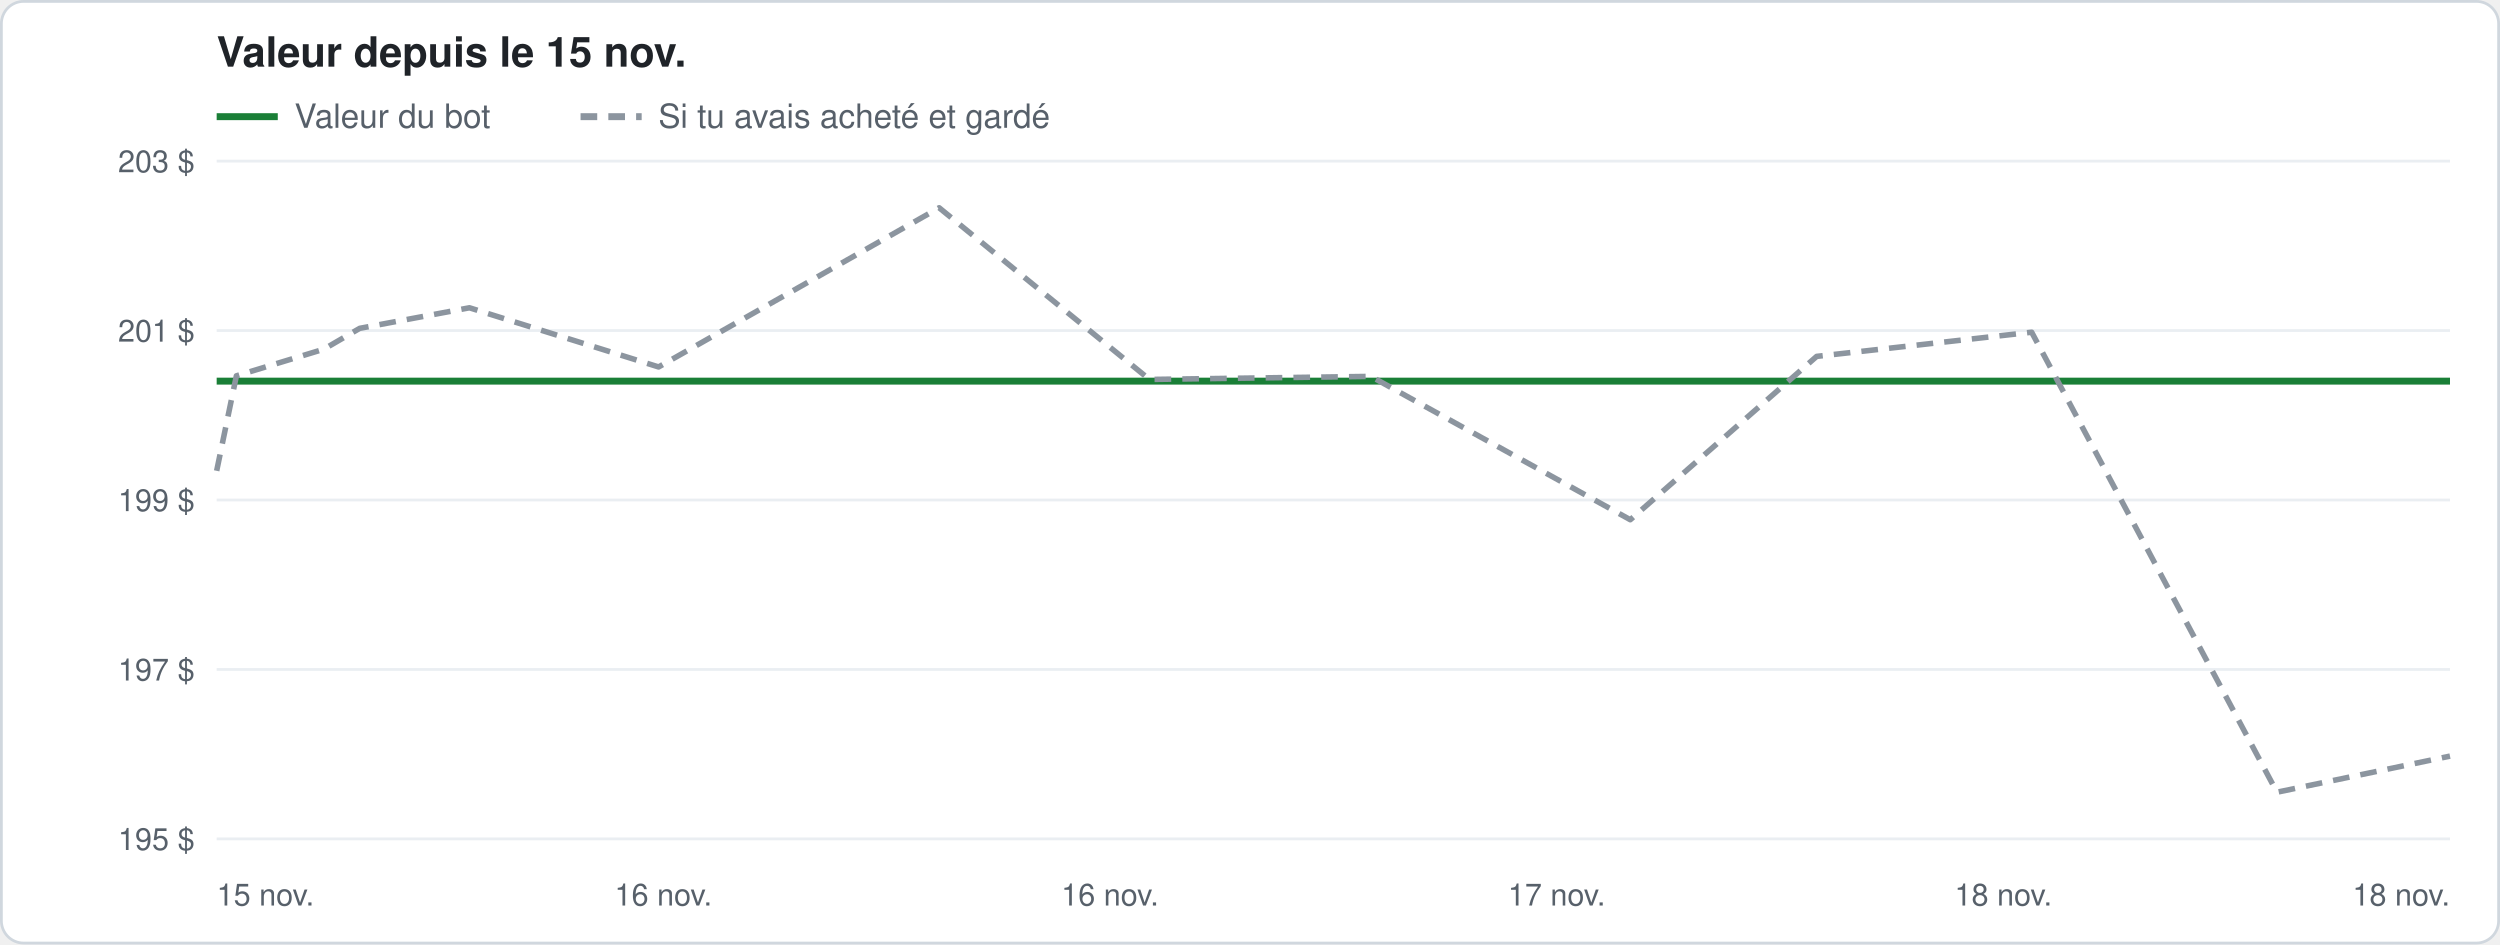
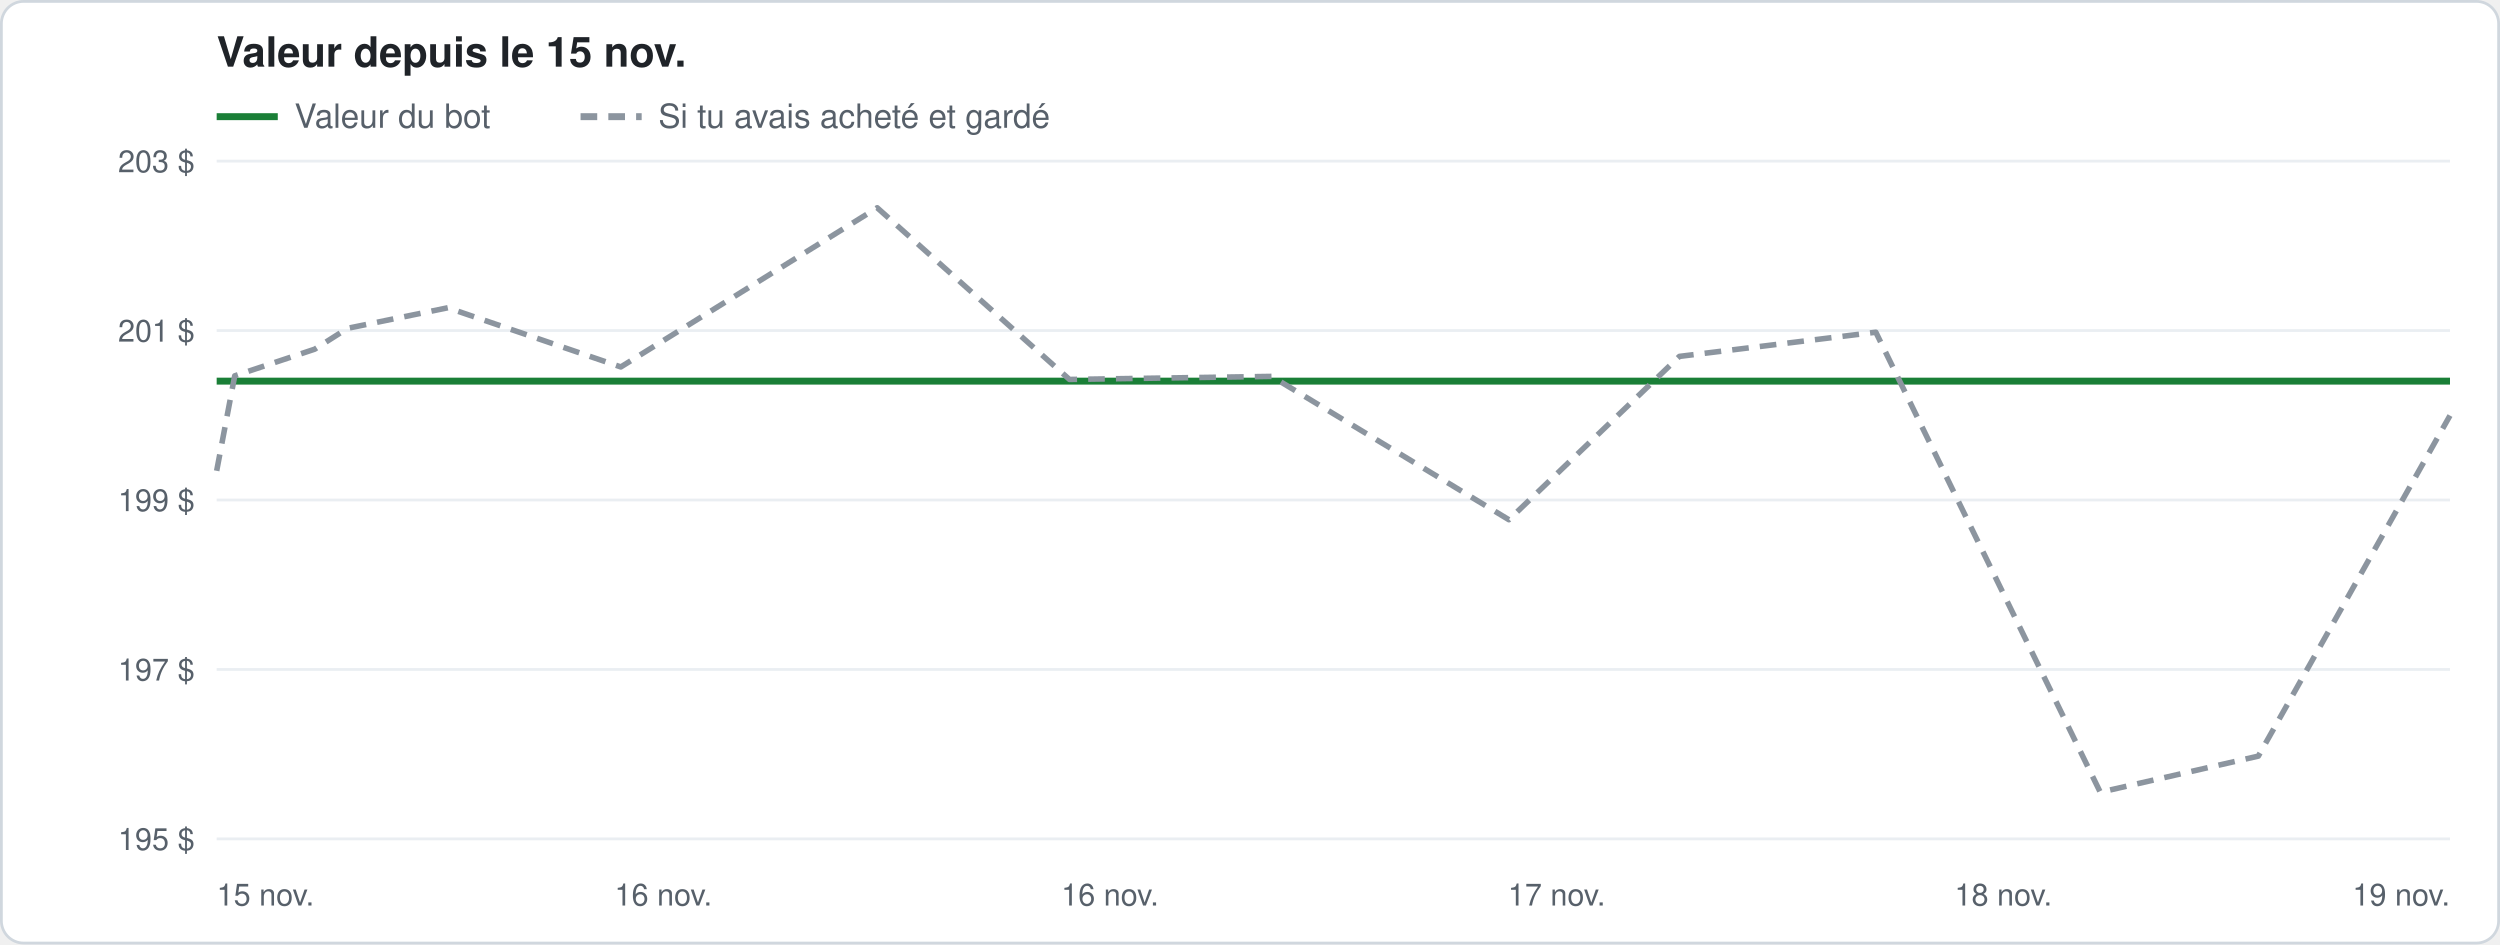
<svg xmlns="http://www.w3.org/2000/svg" width="900" height="340" viewBox="0 0 900 340" font-family="-apple-system, Segoe UI, Helvetica, Arial, sans-serif">
  <rect x="0.5" y="0.5" width="899" height="339" rx="8" fill="#ffffff" stroke="#d0d7de" />
  <text x="78" y="24" font-size="15" font-weight="600" fill="#1f2328">Valeur depuis le 15 nov.</text>
  <line x1="78" y1="42" x2="100" y2="42" stroke="#1a7f37" stroke-width="2.5" />
  <text x="106" y="46" font-size="12" fill="#57606a">Valeur du bot</text>
  <line x1="209" y1="42" x2="231" y2="42" stroke="#8c959f" stroke-width="2.5" stroke-dasharray="6 4" />
  <text x="237" y="46" font-size="12" fill="#57606a">Si tu avais acheté et gardé</text>
  <line x1="78" y1="302.0" x2="882" y2="302.0" stroke="#eaeef2" />
  <text x="70" y="306.0" font-size="11" fill="#57606a" text-anchor="end">195 $</text>
  <line x1="78" y1="241.0" x2="882" y2="241.0" stroke="#eaeef2" />
  <text x="70" y="245.0" font-size="11" fill="#57606a" text-anchor="end">197 $</text>
  <line x1="78" y1="180.0" x2="882" y2="180.0" stroke="#eaeef2" />
  <text x="70" y="184.0" font-size="11" fill="#57606a" text-anchor="end">199 $</text>
  <line x1="78" y1="119.0" x2="882" y2="119.0" stroke="#eaeef2" />
  <text x="70" y="123.0" font-size="11" fill="#57606a" text-anchor="end">201 $</text>
  <line x1="78" y1="58.0" x2="882" y2="58.0" stroke="#eaeef2" />
  <text x="70" y="62.0" font-size="11" fill="#57606a" text-anchor="end">203 $</text>
  <text x="78.0" y="326" font-size="11" fill="#57606a" text-anchor="start">15 nov.</text>
  <text x="238.8" y="326" font-size="11" fill="#57606a" text-anchor="middle">16 nov.</text>
  <text x="399.6" y="326" font-size="11" fill="#57606a" text-anchor="middle">16 nov.</text>
  <text x="560.4" y="326" font-size="11" fill="#57606a" text-anchor="middle">17 nov.</text>
  <text x="721.2" y="326" font-size="11" fill="#57606a" text-anchor="middle">18 nov.</text>
-   <text x="882.0" y="326" font-size="11" fill="#57606a" text-anchor="end">18 nov.</text>
-   <polyline points="78.0,137.2 85.1,137.2 116.6,137.2 129.5,137.2 169.0,137.2 237.1,137.2 338.1,137.2 413.8,137.2 493.5,137.2 586.9,137.2 654.0,137.2 731.4,137.2 819.7,137.2 882.0,137.2" fill="none" stroke="#1a7f37" stroke-width="2.5" stroke-linejoin="round" />
-   <polyline points="78.0,169.5 85.1,135.3 116.6,125.7 129.5,118.2 169.0,110.8 237.1,132.1 338.1,74.8 413.8,136.6 493.5,135.5 586.9,187.1 654.0,128.3 731.4,119.6 819.7,285.2 882.0,272.2" fill="none" stroke="#8c959f" stroke-width="2" stroke-linejoin="round" stroke-dasharray="6 4" />
+   <text x="882.0" y="326" font-size="11" fill="#57606a" text-anchor="end">19 nov.</text>
+   <polyline points="78.0,137.2 84.5,137.2 113.3,137.2 125.1,137.2 161.2,137.2 223.5,137.2 315.8,137.2 385.0,137.2 457.8,137.2 543.2,137.2 604.6,137.2 675.3,137.2 756.1,137.2 813.0,137.2 882.0,137.2" fill="none" stroke="#1a7f37" stroke-width="2.5" stroke-linejoin="round" />
+   <polyline points="78.0,169.5 84.5,135.3 113.3,125.7 125.1,118.2 161.2,110.8 223.5,132.1 315.8,74.8 385.0,136.6 457.8,135.5 543.2,187.1 604.6,128.3 675.3,119.6 756.1,285.2 813.0,272.2 882.0,149.6" fill="none" stroke="#8c959f" stroke-width="2" stroke-linejoin="round" stroke-dasharray="6 4" />
</svg>
